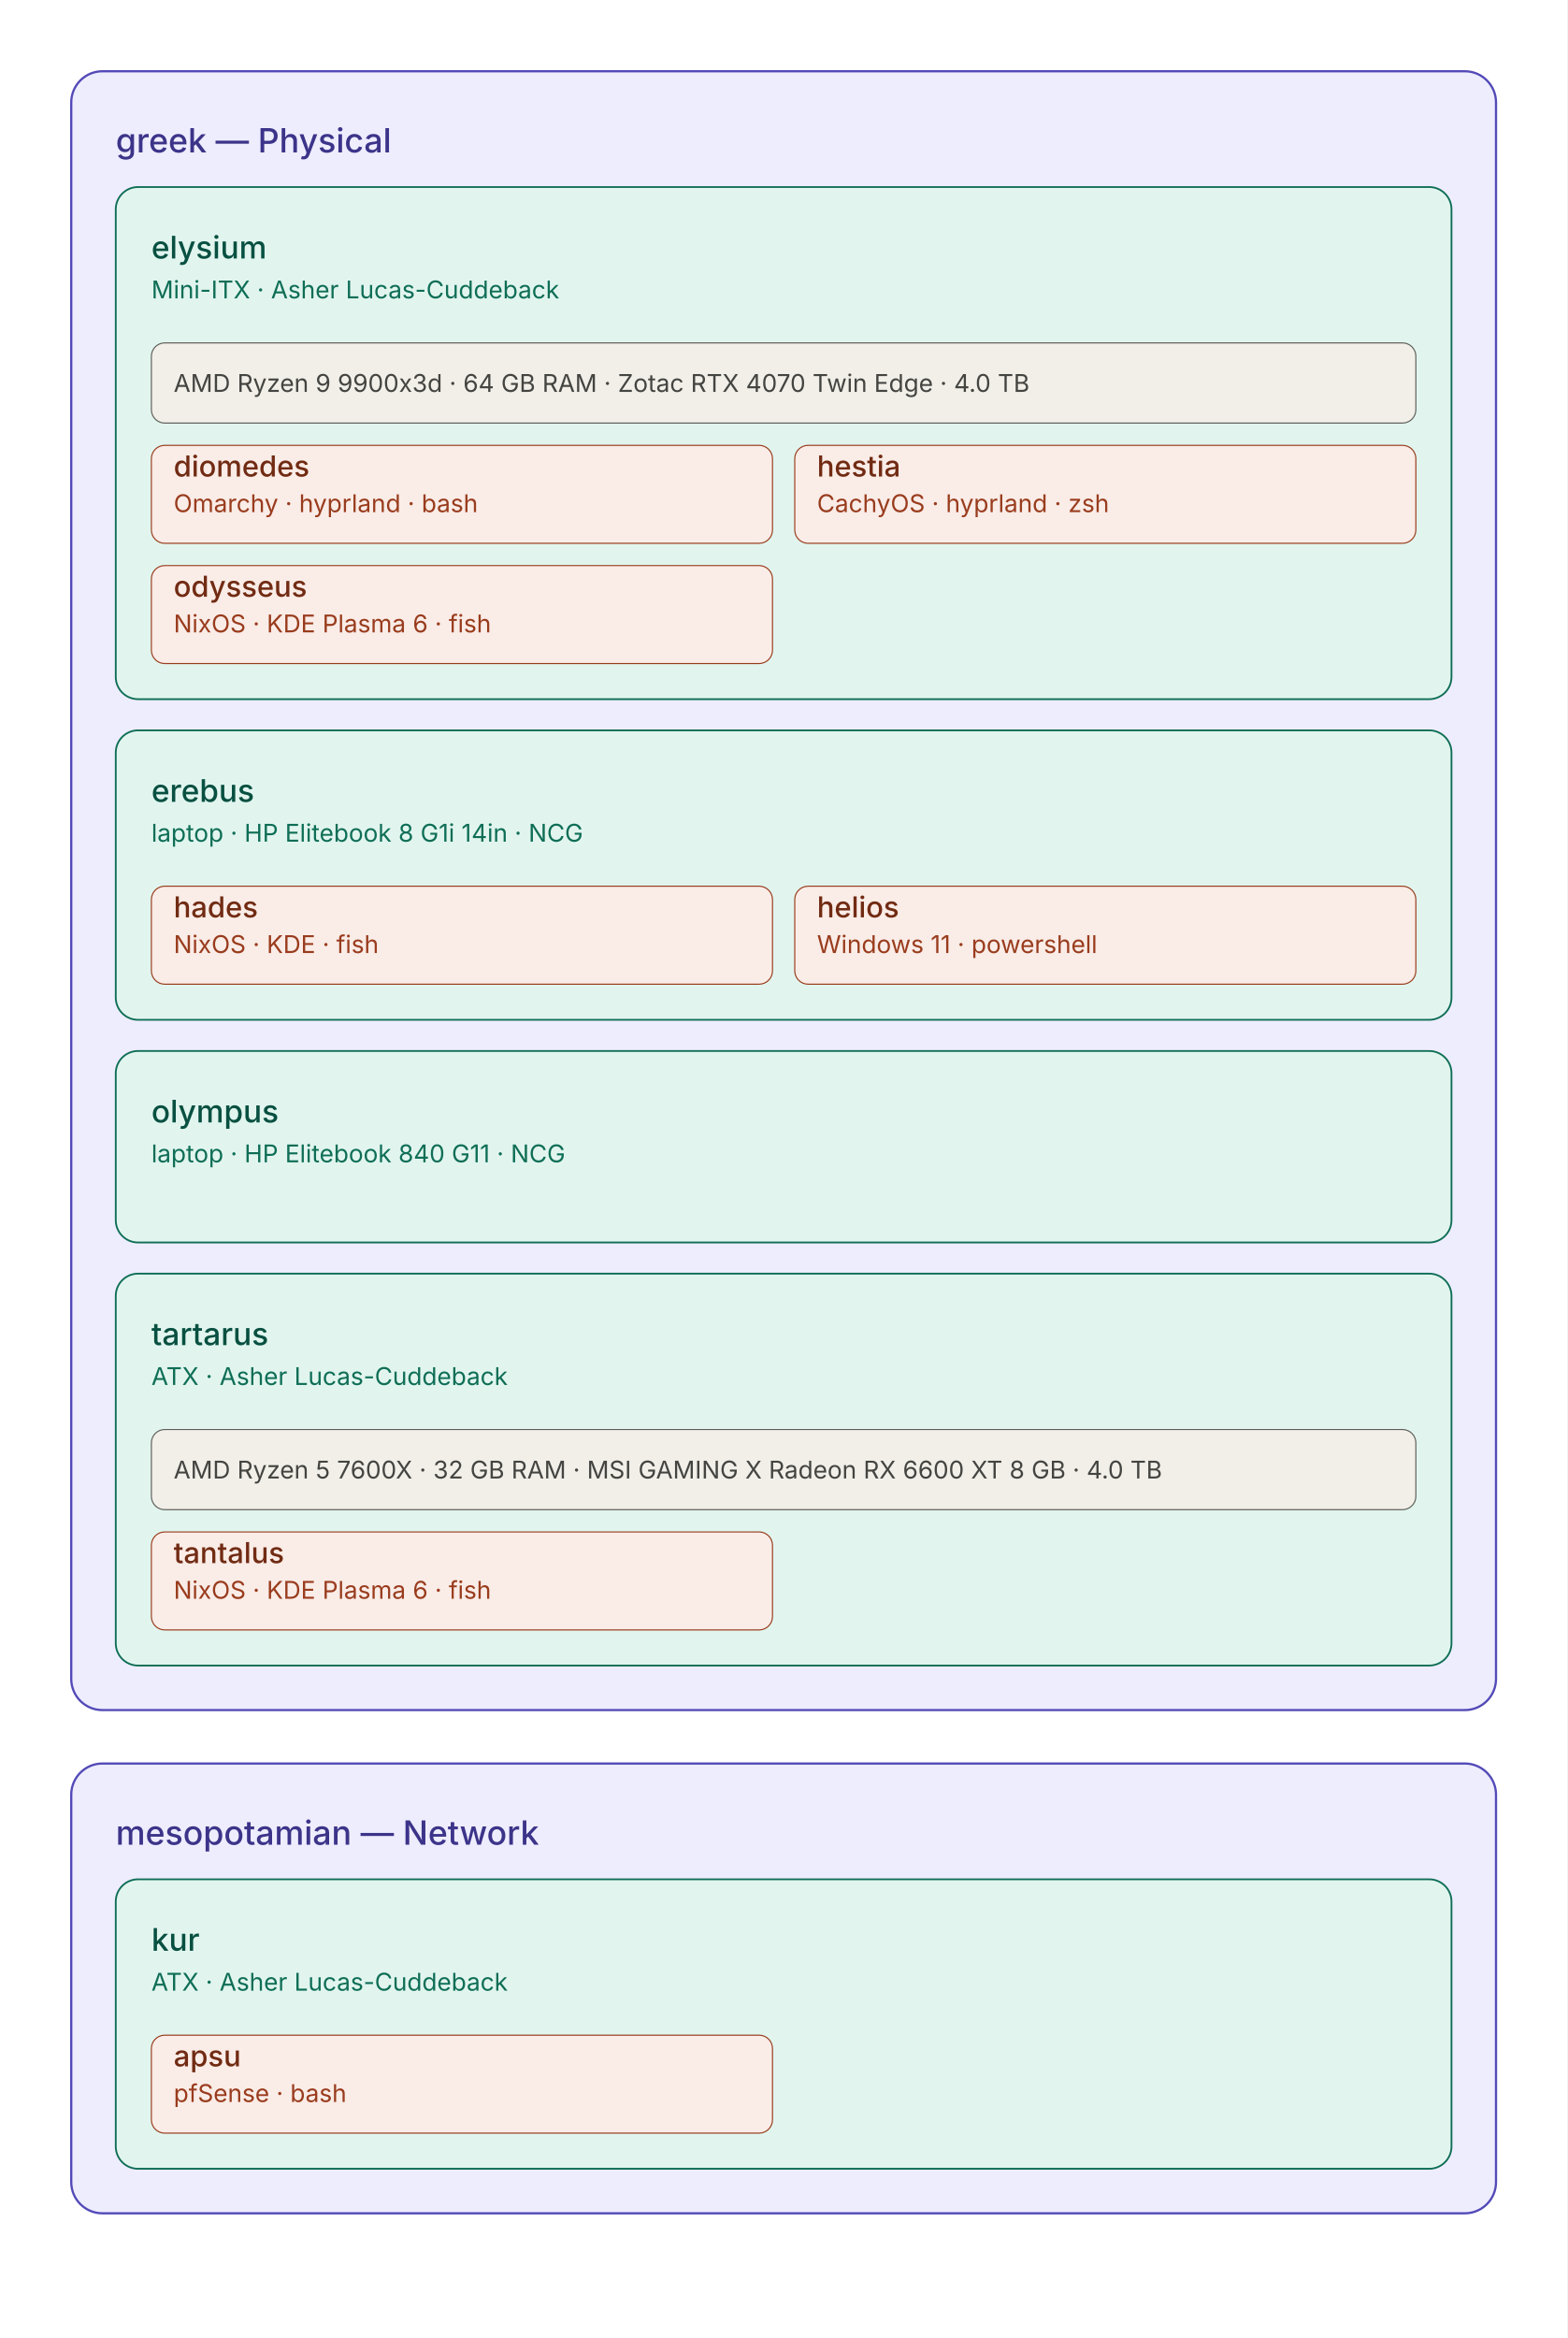
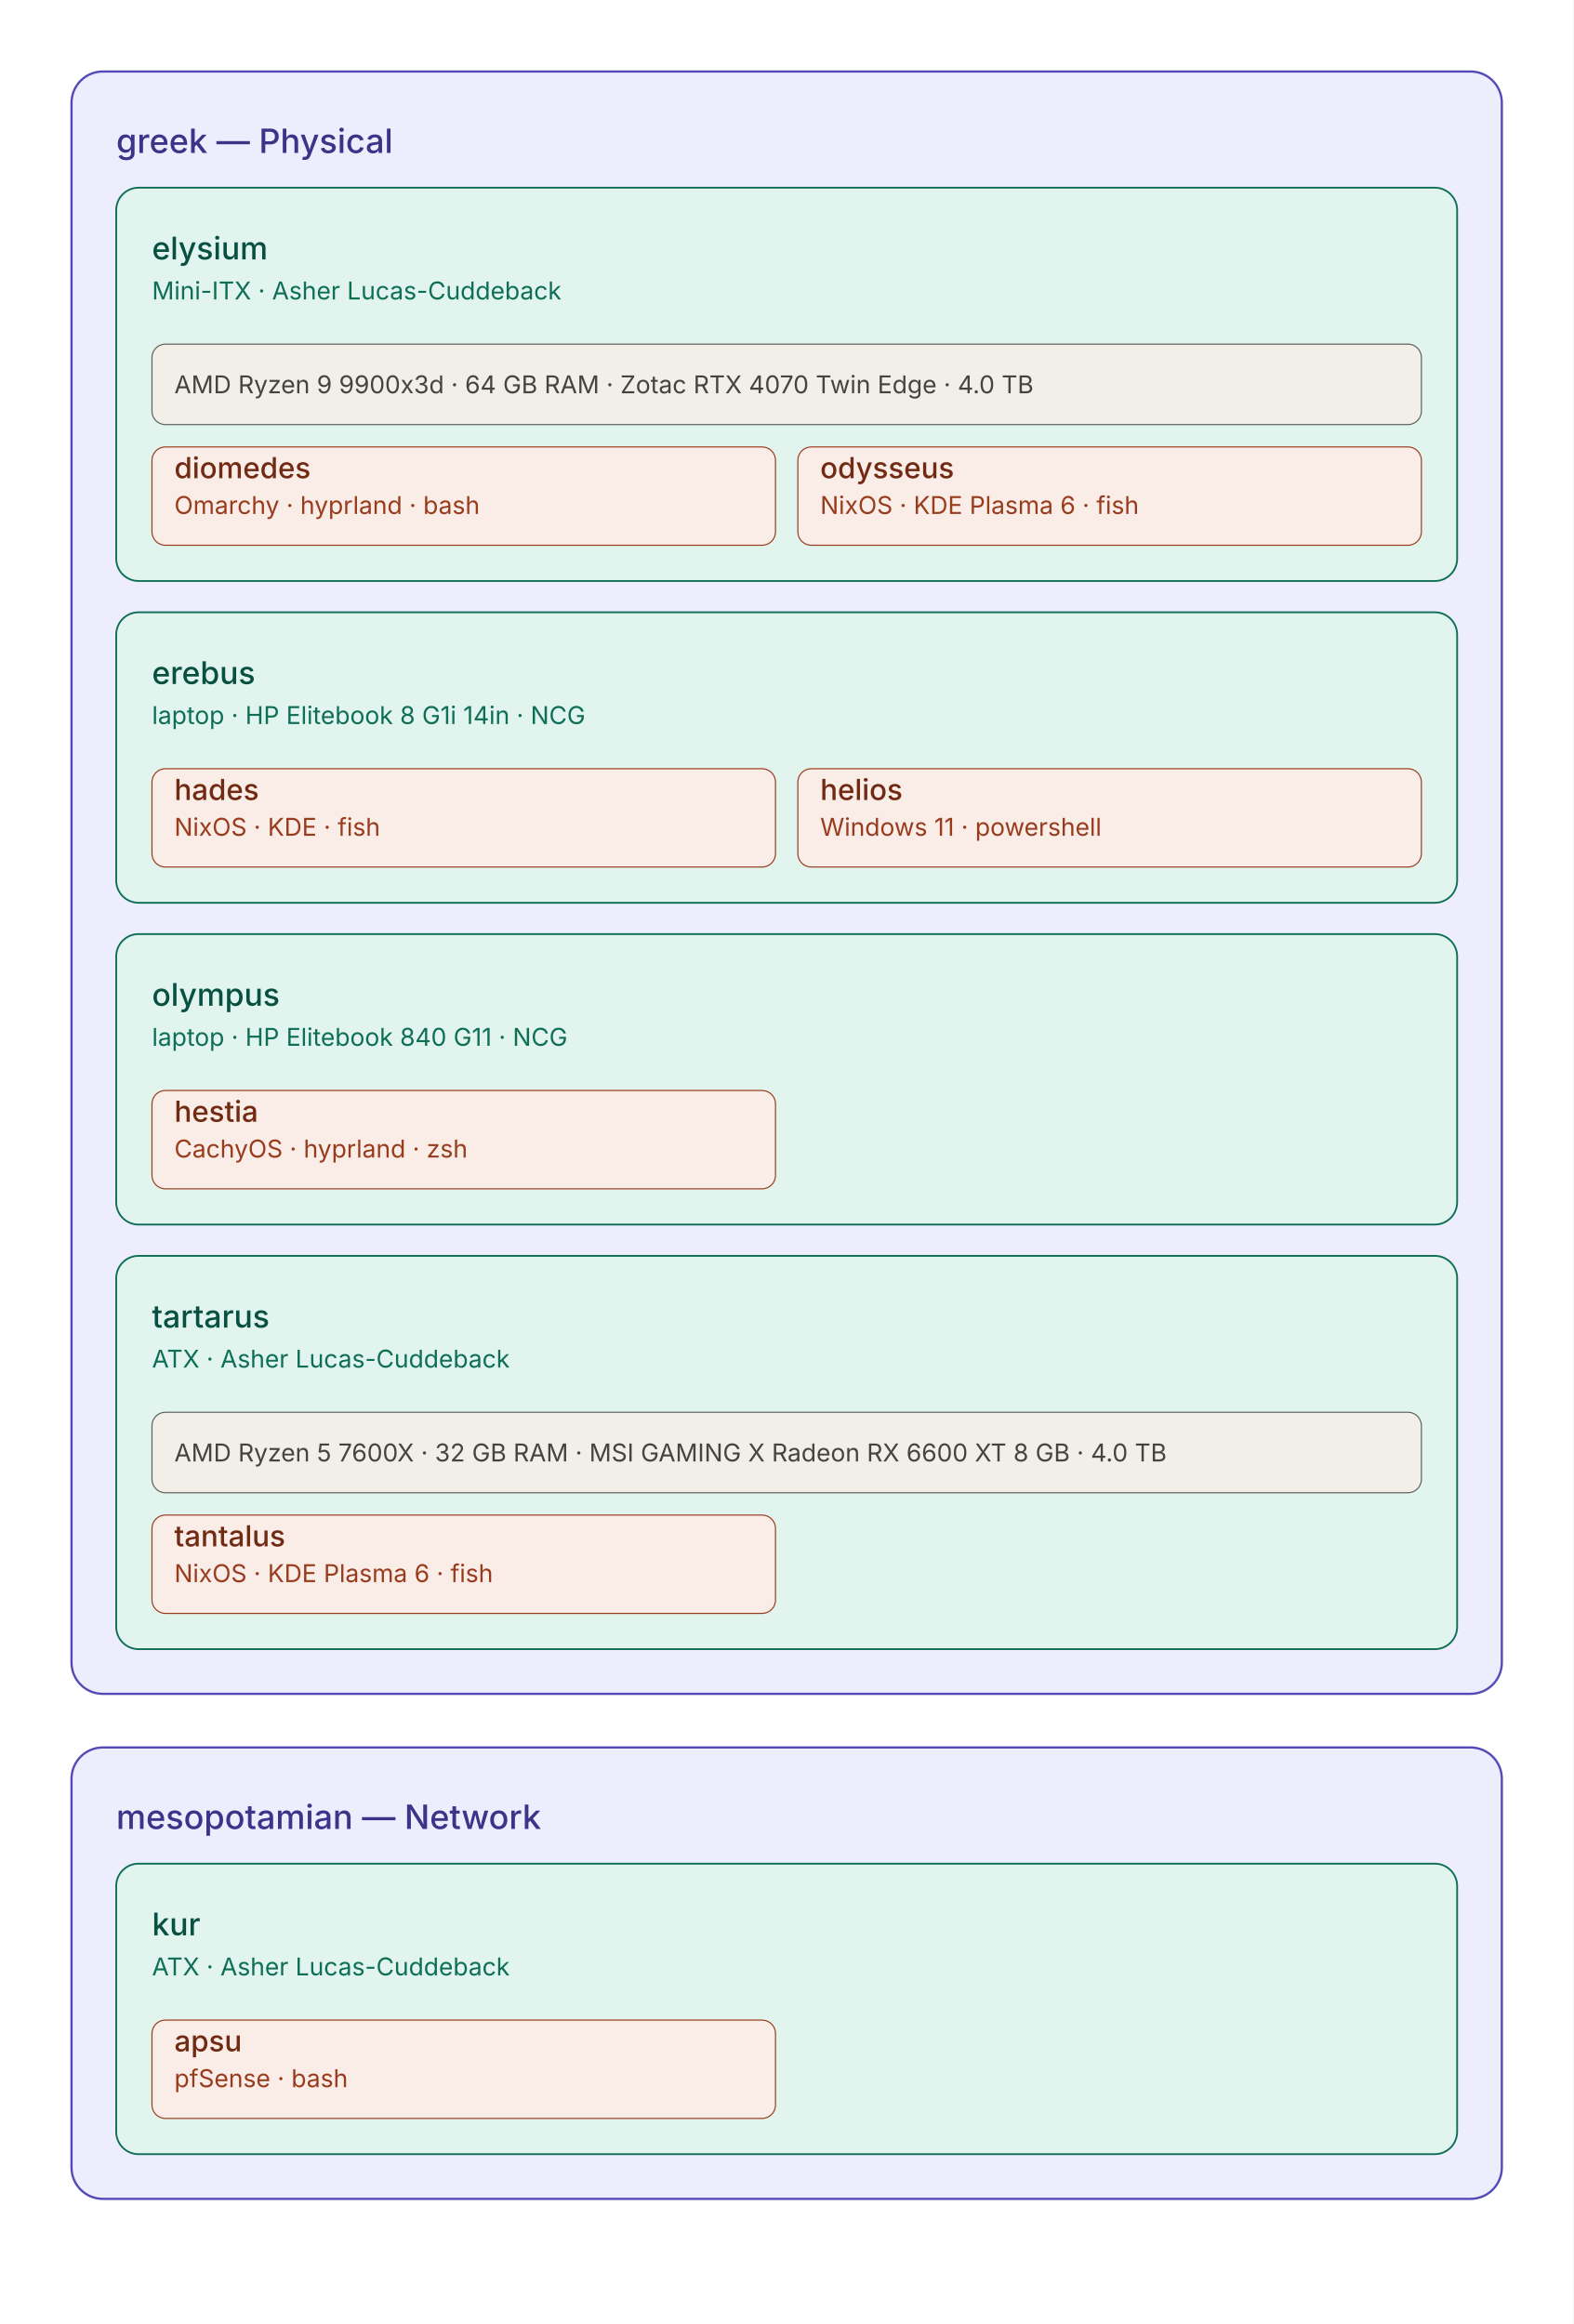
- <svg xmlns="http://www.w3.org/2000/svg" width="704" height="1050" viewBox="0 0 704 1050" font-family="system-ui, -apple-system, 'Segoe UI', sans-serif">
-   <rect width="704" height="1050" fill="#FFFFFF" />
-   <rect x="32" y="32" width="640" height="736" rx="14" fill="#EEEDFE" stroke="#534AB7" stroke-width="1.0" />
+ <svg xmlns="http://www.w3.org/2000/svg" width="704" height="1040" viewBox="0 0 704 1040" font-family="system-ui, -apple-system, 'Segoe UI', sans-serif">
+   <rect width="704" height="1040" fill="#FFFFFF" />
+   <rect x="32" y="32" width="640" height="726" rx="14" fill="#EEEDFE" stroke="#534AB7" stroke-width="1.0" />
  <text x="52" y="63" text-anchor="start" font-size="15" font-weight="500" fill="#3C3489" dominant-baseline="central">greek  —  Physical</text>
-   <rect x="52" y="84" width="600" height="230" rx="10" fill="#E1F5EE" stroke="#0F6E56" stroke-width="0.8" />
+   <rect x="52" y="84" width="600" height="176" rx="10" fill="#E1F5EE" stroke="#0F6E56" stroke-width="0.8" />
  <text x="68" y="111" text-anchor="start" font-size="14" font-weight="500" fill="#085041" dominant-baseline="central">elysium</text>
  <text x="68" y="130" text-anchor="start" font-size="11" font-weight="400" fill="#0F6E56" dominant-baseline="central">Mini-ITX  ·  Asher Lucas-Cuddeback</text>
  <rect x="68" y="154" width="568" height="36" rx="6" fill="#F1EFE8" stroke="#5F5E5A" stroke-width="0.5" />
  <text x="78" y="172" text-anchor="start" font-size="11" font-weight="400" fill="#444441" dominant-baseline="central">AMD Ryzen 9 9900x3d  ·  64 GB RAM  ·  Zotac RTX 4070 Twin Edge  ·  4.0 TB</text>
  <rect x="68" y="200" width="279" height="44" rx="6" fill="#FAECE7" stroke="#993C1D" stroke-width="0.5" />
  <text x="78" y="214" text-anchor="start" font-size="13" font-weight="500" fill="#712B13" dominant-baseline="auto">diomedes</text>
  <text x="78" y="230" text-anchor="start" font-size="11" font-weight="400" fill="#993C1D" dominant-baseline="auto">Omarchy  ·  hyprland  ·  bash</text>
  <rect x="357" y="200" width="279" height="44" rx="6" fill="#FAECE7" stroke="#993C1D" stroke-width="0.5" />
-   <text x="367" y="214" text-anchor="start" font-size="13" font-weight="500" fill="#712B13" dominant-baseline="auto">hestia</text>
-   <text x="367" y="230" text-anchor="start" font-size="11" font-weight="400" fill="#993C1D" dominant-baseline="auto">CachyOS  ·  hyprland  ·  zsh</text>
-   <rect x="68" y="254" width="279" height="44" rx="6" fill="#FAECE7" stroke="#993C1D" stroke-width="0.5" />
-   <text x="78" y="268" text-anchor="start" font-size="13" font-weight="500" fill="#712B13" dominant-baseline="auto">odysseus</text>
-   <text x="78" y="284" text-anchor="start" font-size="11" font-weight="400" fill="#993C1D" dominant-baseline="auto">NixOS  ·  KDE Plasma 6  ·  fish</text>
-   <rect x="52" y="328" width="600" height="130" rx="10" fill="#E1F5EE" stroke="#0F6E56" stroke-width="0.8" />
-   <text x="68" y="355" text-anchor="start" font-size="14" font-weight="500" fill="#085041" dominant-baseline="central">erebus</text>
-   <text x="68" y="374" text-anchor="start" font-size="11" font-weight="400" fill="#0F6E56" dominant-baseline="central">laptop  ·  HP Elitebook 8 G1i 14in  ·  NCG</text>
-   <rect x="68" y="398" width="279" height="44" rx="6" fill="#FAECE7" stroke="#993C1D" stroke-width="0.5" />
-   <text x="78" y="412" text-anchor="start" font-size="13" font-weight="500" fill="#712B13" dominant-baseline="auto">hades</text>
-   <text x="78" y="428" text-anchor="start" font-size="11" font-weight="400" fill="#993C1D" dominant-baseline="auto">NixOS  ·  KDE  ·  fish</text>
-   <rect x="357" y="398" width="279" height="44" rx="6" fill="#FAECE7" stroke="#993C1D" stroke-width="0.5" />
-   <text x="367" y="412" text-anchor="start" font-size="13" font-weight="500" fill="#712B13" dominant-baseline="auto">helios</text>
-   <text x="367" y="428" text-anchor="start" font-size="11" font-weight="400" fill="#993C1D" dominant-baseline="auto">Windows 11  ·  powershell</text>
-   <rect x="52" y="472" width="600" height="86" rx="10" fill="#E1F5EE" stroke="#0F6E56" stroke-width="0.8" />
-   <text x="68" y="499" text-anchor="start" font-size="14" font-weight="500" fill="#085041" dominant-baseline="central">olympus</text>
-   <text x="68" y="518" text-anchor="start" font-size="11" font-weight="400" fill="#0F6E56" dominant-baseline="central">laptop  ·  HP Elitebook 840 G11  ·  NCG</text>
-   <rect x="52" y="572" width="600" height="176" rx="10" fill="#E1F5EE" stroke="#0F6E56" stroke-width="0.8" />
-   <text x="68" y="599" text-anchor="start" font-size="14" font-weight="500" fill="#085041" dominant-baseline="central">tartarus</text>
-   <text x="68" y="618" text-anchor="start" font-size="11" font-weight="400" fill="#0F6E56" dominant-baseline="central">ATX  ·  Asher Lucas-Cuddeback</text>
-   <rect x="68" y="642" width="568" height="36" rx="6" fill="#F1EFE8" stroke="#5F5E5A" stroke-width="0.5" />
-   <text x="78" y="660" text-anchor="start" font-size="11" font-weight="400" fill="#444441" dominant-baseline="central">AMD Ryzen 5 7600X  ·  32 GB RAM  ·  MSI GAMING X Radeon RX 6600 XT 8 GB  ·  4.0 TB</text>
-   <rect x="68" y="688" width="279" height="44" rx="6" fill="#FAECE7" stroke="#993C1D" stroke-width="0.5" />
-   <text x="78" y="702" text-anchor="start" font-size="13" font-weight="500" fill="#712B13" dominant-baseline="auto">tantalus</text>
-   <text x="78" y="718" text-anchor="start" font-size="11" font-weight="400" fill="#993C1D" dominant-baseline="auto">NixOS  ·  KDE Plasma 6  ·  fish</text>
-   <rect x="32" y="792" width="640" height="202" rx="14" fill="#EEEDFE" stroke="#534AB7" stroke-width="1.0" />
-   <text x="52" y="823" text-anchor="start" font-size="15" font-weight="500" fill="#3C3489" dominant-baseline="central">mesopotamian  —  Network</text>
-   <rect x="52" y="844" width="600" height="130" rx="10" fill="#E1F5EE" stroke="#0F6E56" stroke-width="0.8" />
-   <text x="68" y="871" text-anchor="start" font-size="14" font-weight="500" fill="#085041" dominant-baseline="central">kur</text>
-   <text x="68" y="890" text-anchor="start" font-size="11" font-weight="400" fill="#0F6E56" dominant-baseline="central">ATX  ·  Asher Lucas-Cuddeback</text>
-   <rect x="68" y="914" width="279" height="44" rx="6" fill="#FAECE7" stroke="#993C1D" stroke-width="0.5" />
-   <text x="78" y="928" text-anchor="start" font-size="13" font-weight="500" fill="#712B13" dominant-baseline="auto">apsu</text>
-   <text x="78" y="944" text-anchor="start" font-size="11" font-weight="400" fill="#993C1D" dominant-baseline="auto">pfSense  ·  bash</text>
+   <text x="367" y="214" text-anchor="start" font-size="13" font-weight="500" fill="#712B13" dominant-baseline="auto">odysseus</text>
+   <text x="367" y="230" text-anchor="start" font-size="11" font-weight="400" fill="#993C1D" dominant-baseline="auto">NixOS  ·  KDE Plasma 6  ·  fish</text>
+   <rect x="52" y="274" width="600" height="130" rx="10" fill="#E1F5EE" stroke="#0F6E56" stroke-width="0.8" />
+   <text x="68" y="301" text-anchor="start" font-size="14" font-weight="500" fill="#085041" dominant-baseline="central">erebus</text>
+   <text x="68" y="320" text-anchor="start" font-size="11" font-weight="400" fill="#0F6E56" dominant-baseline="central">laptop  ·  HP Elitebook 8 G1i 14in  ·  NCG</text>
+   <rect x="68" y="344" width="279" height="44" rx="6" fill="#FAECE7" stroke="#993C1D" stroke-width="0.5" />
+   <text x="78" y="358" text-anchor="start" font-size="13" font-weight="500" fill="#712B13" dominant-baseline="auto">hades</text>
+   <text x="78" y="374" text-anchor="start" font-size="11" font-weight="400" fill="#993C1D" dominant-baseline="auto">NixOS  ·  KDE  ·  fish</text>
+   <rect x="357" y="344" width="279" height="44" rx="6" fill="#FAECE7" stroke="#993C1D" stroke-width="0.5" />
+   <text x="367" y="358" text-anchor="start" font-size="13" font-weight="500" fill="#712B13" dominant-baseline="auto">helios</text>
+   <text x="367" y="374" text-anchor="start" font-size="11" font-weight="400" fill="#993C1D" dominant-baseline="auto">Windows 11  ·  powershell</text>
+   <rect x="52" y="418" width="600" height="130" rx="10" fill="#E1F5EE" stroke="#0F6E56" stroke-width="0.8" />
+   <text x="68" y="445" text-anchor="start" font-size="14" font-weight="500" fill="#085041" dominant-baseline="central">olympus</text>
+   <text x="68" y="464" text-anchor="start" font-size="11" font-weight="400" fill="#0F6E56" dominant-baseline="central">laptop  ·  HP Elitebook 840 G11  ·  NCG</text>
+   <rect x="68" y="488" width="279" height="44" rx="6" fill="#FAECE7" stroke="#993C1D" stroke-width="0.5" />
+   <text x="78" y="502" text-anchor="start" font-size="13" font-weight="500" fill="#712B13" dominant-baseline="auto">hestia</text>
+   <text x="78" y="518" text-anchor="start" font-size="11" font-weight="400" fill="#993C1D" dominant-baseline="auto">CachyOS  ·  hyprland  ·  zsh</text>
+   <rect x="52" y="562" width="600" height="176" rx="10" fill="#E1F5EE" stroke="#0F6E56" stroke-width="0.8" />
+   <text x="68" y="589" text-anchor="start" font-size="14" font-weight="500" fill="#085041" dominant-baseline="central">tartarus</text>
+   <text x="68" y="608" text-anchor="start" font-size="11" font-weight="400" fill="#0F6E56" dominant-baseline="central">ATX  ·  Asher Lucas-Cuddeback</text>
+   <rect x="68" y="632" width="568" height="36" rx="6" fill="#F1EFE8" stroke="#5F5E5A" stroke-width="0.5" />
+   <text x="78" y="650" text-anchor="start" font-size="11" font-weight="400" fill="#444441" dominant-baseline="central">AMD Ryzen 5 7600X  ·  32 GB RAM  ·  MSI GAMING X Radeon RX 6600 XT 8 GB  ·  4.0 TB</text>
+   <rect x="68" y="678" width="279" height="44" rx="6" fill="#FAECE7" stroke="#993C1D" stroke-width="0.5" />
+   <text x="78" y="692" text-anchor="start" font-size="13" font-weight="500" fill="#712B13" dominant-baseline="auto">tantalus</text>
+   <text x="78" y="708" text-anchor="start" font-size="11" font-weight="400" fill="#993C1D" dominant-baseline="auto">NixOS  ·  KDE Plasma 6  ·  fish</text>
+   <rect x="32" y="782" width="640" height="202" rx="14" fill="#EEEDFE" stroke="#534AB7" stroke-width="1.0" />
+   <text x="52" y="813" text-anchor="start" font-size="15" font-weight="500" fill="#3C3489" dominant-baseline="central">mesopotamian  —  Network</text>
+   <rect x="52" y="834" width="600" height="130" rx="10" fill="#E1F5EE" stroke="#0F6E56" stroke-width="0.8" />
+   <text x="68" y="861" text-anchor="start" font-size="14" font-weight="500" fill="#085041" dominant-baseline="central">kur</text>
+   <text x="68" y="880" text-anchor="start" font-size="11" font-weight="400" fill="#0F6E56" dominant-baseline="central">ATX  ·  Asher Lucas-Cuddeback</text>
+   <rect x="68" y="904" width="279" height="44" rx="6" fill="#FAECE7" stroke="#993C1D" stroke-width="0.5" />
+   <text x="78" y="918" text-anchor="start" font-size="13" font-weight="500" fill="#712B13" dominant-baseline="auto">apsu</text>
+   <text x="78" y="934" text-anchor="start" font-size="11" font-weight="400" fill="#993C1D" dominant-baseline="auto">pfSense  ·  bash</text>
</svg>
